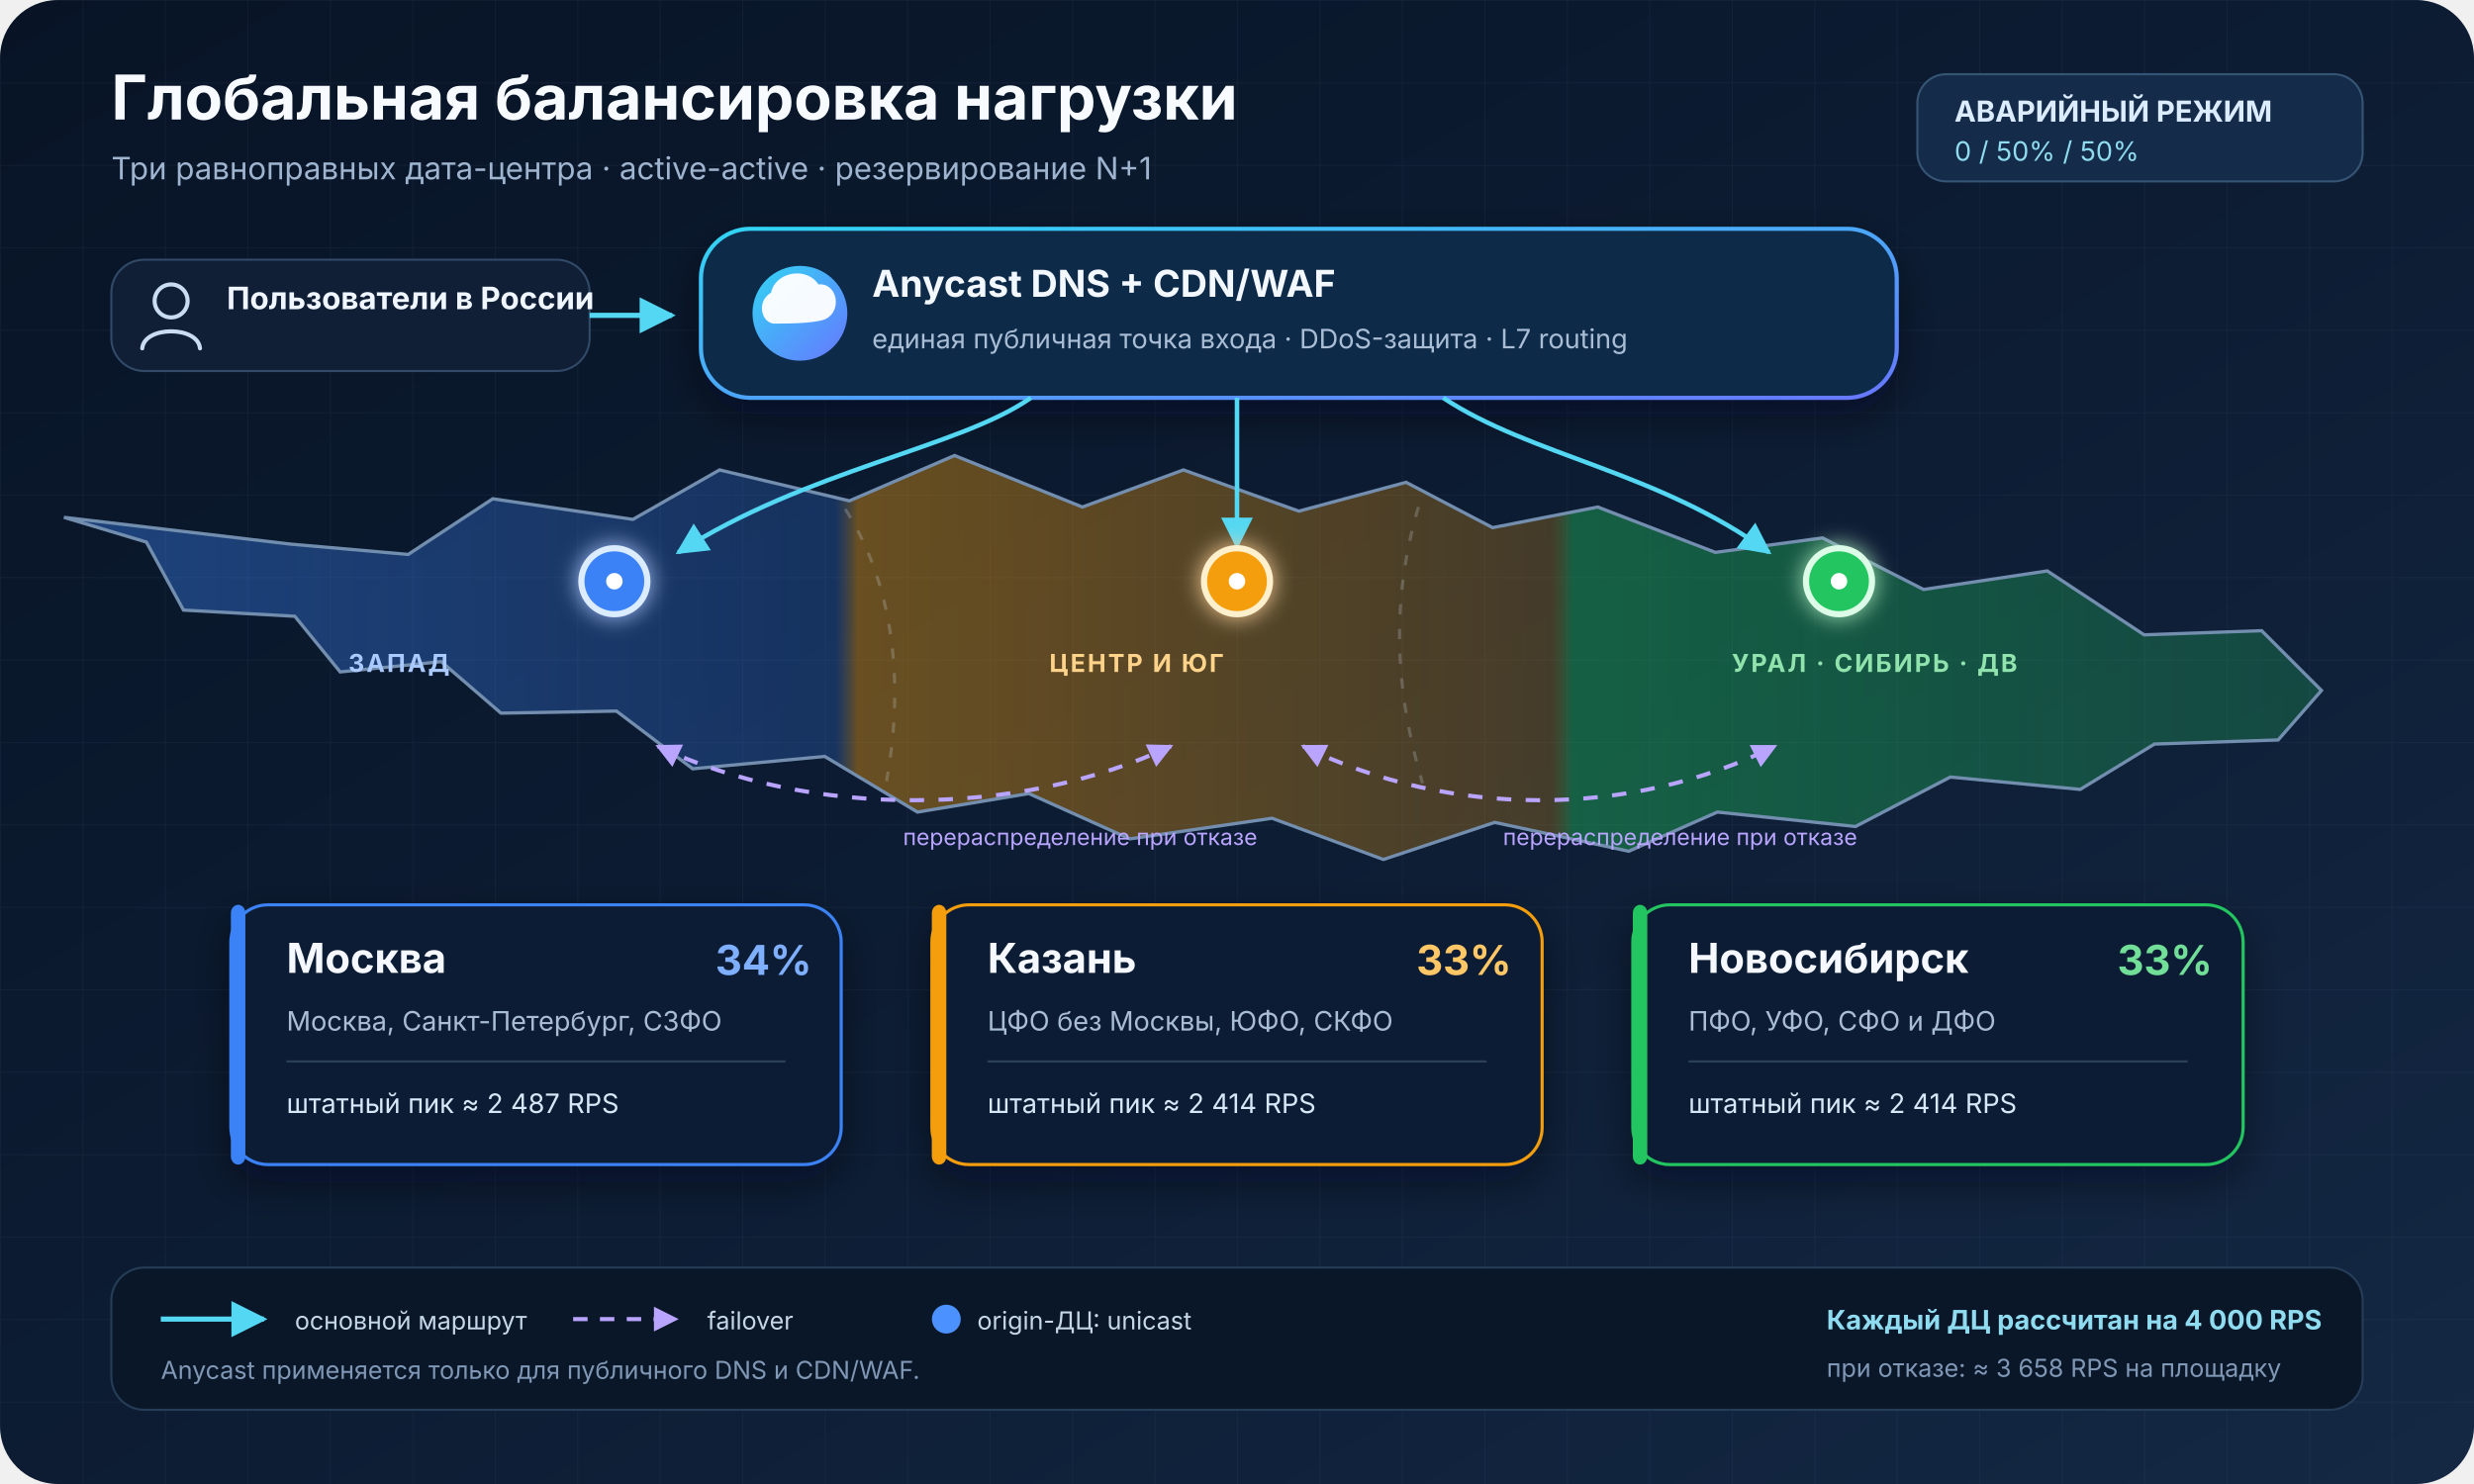
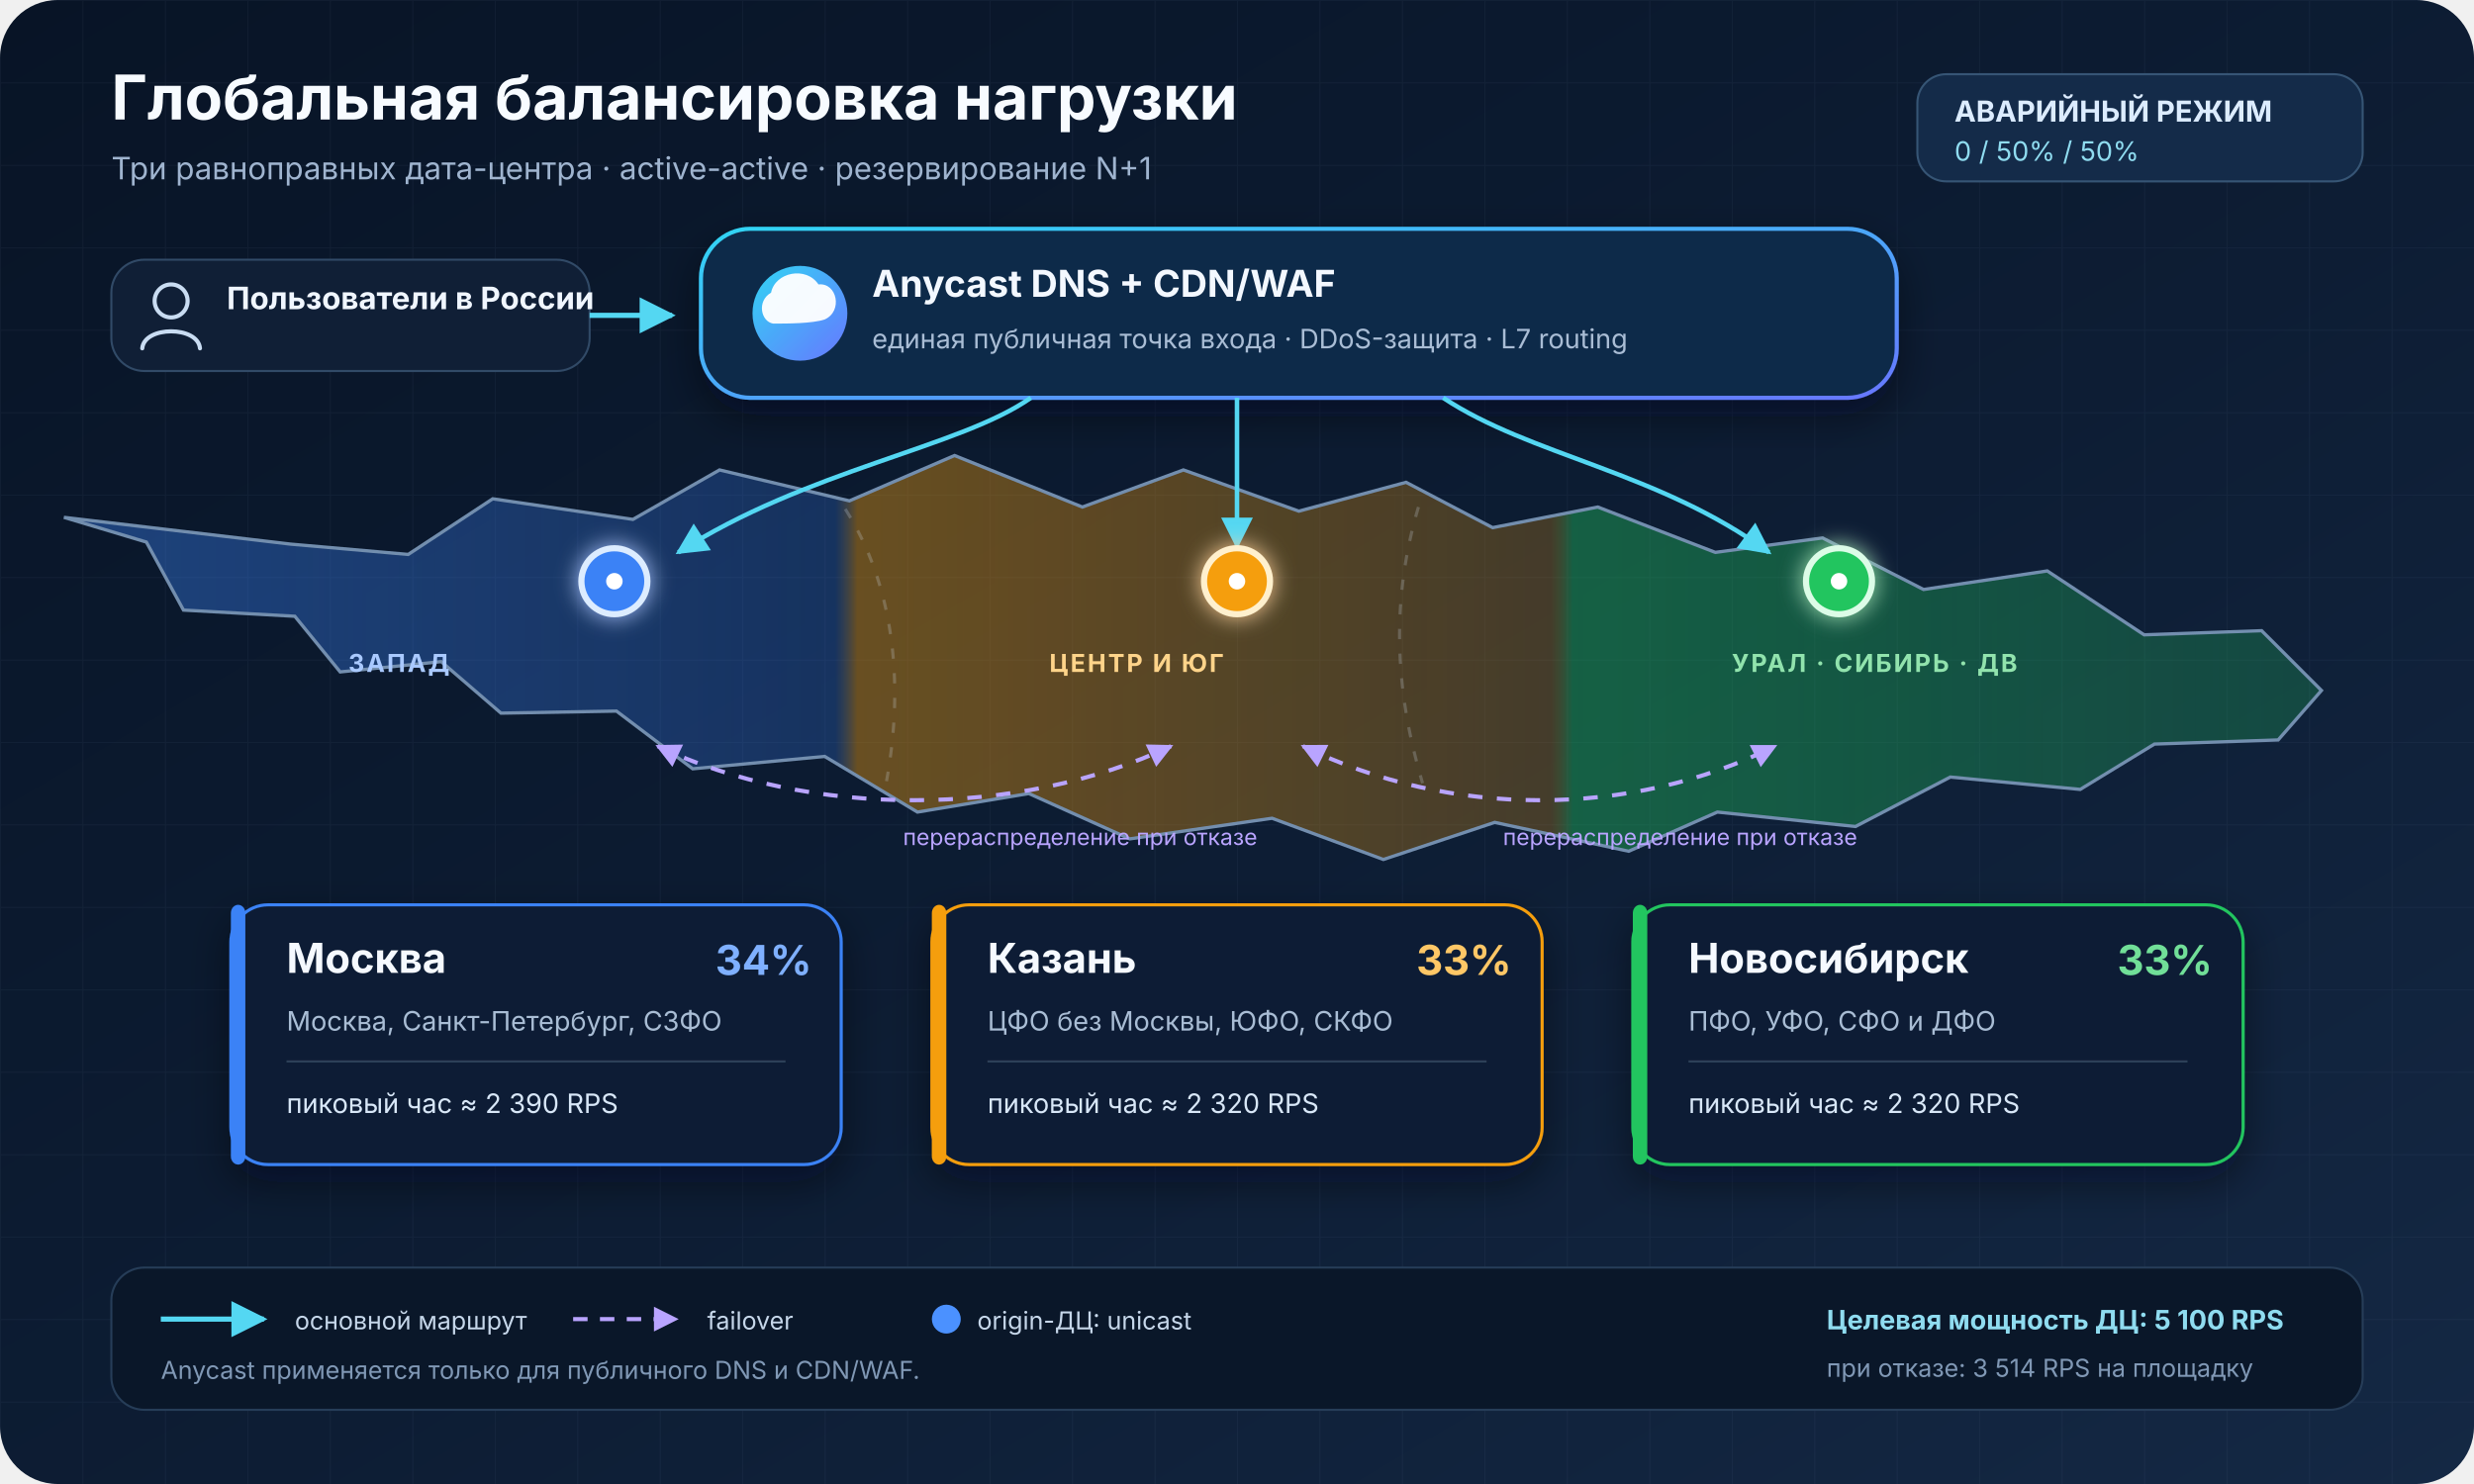
<svg xmlns="http://www.w3.org/2000/svg" width="1200" height="720" viewBox="0 0 1200 720" role="img" aria-labelledby="title desc">
  <defs>
    <linearGradient id="background" x1="0" y1="0" x2="1" y2="1">
      <stop offset="0" stop-color="#081426" />
      <stop offset="0.55" stop-color="#0d1d34" />
      <stop offset="1" stop-color="#142844" />
    </linearGradient>
    <linearGradient id="edgeGradient" x1="0" y1="0" x2="1" y2="1">
      <stop offset="0" stop-color="#31d5f4" />
      <stop offset="1" stop-color="#6777ff" />
    </linearGradient>
    <linearGradient id="mapGradient" x1="0" y1="0" x2="1" y2="0">
      <stop offset="0" stop-color="#3b82f6" stop-opacity=".42" />
      <stop offset=".34" stop-color="#3b82f6" stop-opacity=".25" />
      <stop offset=".35" stop-color="#f59e0b" stop-opacity=".42" />
      <stop offset=".66" stop-color="#f59e0b" stop-opacity=".25" />
      <stop offset=".67" stop-color="#22c55e" stop-opacity=".42" />
      <stop offset="1" stop-color="#22c55e" stop-opacity=".25" />
    </linearGradient>
    <pattern id="grid" width="40" height="40" patternUnits="userSpaceOnUse">
      <path d="M40 0H0V40" fill="none" stroke="#9bb3d1" stroke-opacity=".055" stroke-width="1" />
    </pattern>
    <filter id="shadow" x="-30%" y="-30%" width="160%" height="160%">
      <feDropShadow dx="0" dy="8" stdDeviation="10" flood-color="#020817" flood-opacity=".45" />
    </filter>
    <filter id="glow" x="-80%" y="-80%" width="260%" height="260%">
      <feGaussianBlur stdDeviation="5" result="blur" />
      <feMerge>
        <feMergeNode in="blur" />
        <feMergeNode in="SourceGraphic" />
      </feMerge>
    </filter>
    <marker id="arrowCyan" viewBox="0 0 10 10" refX="9" refY="5" markerWidth="7" markerHeight="7" orient="auto-start-reverse">
      <path d="M0 0L10 5L0 10Z" fill="#54d7f2" />
    </marker>
    <marker id="arrowFail" viewBox="0 0 10 10" refX="9" refY="5" markerWidth="6" markerHeight="6" orient="auto-start-reverse">
      <path d="M0 0L10 5L0 10Z" fill="#b9a4ff" />
    </marker>
  </defs>
  <rect width="1200" height="720" rx="28" fill="url(#background)" />
  <rect width="1200" height="720" rx="28" fill="url(#grid)" />
  <g font-family="Inter, Arial, sans-serif">
    <text x="54" y="58" fill="#f7fbff" font-size="30" font-weight="700">Глобальная балансировка нагрузки</text>
    <text x="54" y="87" fill="#9fb4cf" font-size="15">Три равноправных дата-центра · active-active · резервирование N+1</text>
    <g transform="translate(930 36)">
      <rect width="216" height="52" rx="14" fill="#142b49" stroke="#365575" />
      <text x="18" y="23" fill="#dcecff" font-size="14" font-weight="700">АВАРИЙНЫЙ РЕЖИМ</text>
      <text x="18" y="42" fill="#8fdcf0" font-size="13">0 / 50% / 50%</text>
    </g>
    <g filter="url(#shadow)">
      <rect x="340" y="111" width="580" height="82" rx="24" fill="#102b4a" stroke="url(#edgeGradient)" stroke-width="2" />
      <circle cx="388" cy="152" r="23" fill="url(#edgeGradient)" />
      <path d="M375 157c-6-1-8-11-1-15 2-10 17-13 23-4 9-1 12 13 3 17-6 2-18 2-25 2Z" fill="#fff" opacity=".95" />
      <text x="423" y="144" fill="#f3f8ff" font-size="18" font-weight="700">Anycast DNS + CDN/WAF</text>
      <text x="423" y="169" fill="#a9bdd5" font-size="13">единая публичная точка входа · DDoS-защита · L7 routing</text>
    </g>
    <g transform="translate(54 126)">
      <rect width="232" height="54" rx="16" fill="#101f36" stroke="#314a67" />
      <circle cx="29" cy="20" r="8" fill="none" stroke="#c9dcf2" stroke-width="2" />
      <path d="M15 43c1-11 27-11 28 0" fill="none" stroke="#c9dcf2" stroke-width="2" stroke-linecap="round" />
      <text x="56" y="24" fill="#f0f6ff" font-size="15" font-weight="700">Пользователи в России</text>
    </g>
    <path d="M286 153H326" fill="none" stroke="#54d7f2" stroke-width="2.5" marker-end="url(#arrowCyan)" />
    <path d="M141 264l57 5 41-27 68 10 42-24 63 15 51-22 62 25 49-18 56 20 52-14 42 22 51-10 57 22 52-7 49 25 60-9 47 31 57-2 29 29-21 24-60 2-36 22-63-6-46 24-67-7-43 19-65-14-54 18-54-20-69 10-49-22-54 9-45-27-64 6-37-28-56 1-29-25-49 5-22-27-54-3-18-33-40-12Z" fill="url(#mapGradient)" stroke="#7894b5" stroke-width="1.6" opacity=".95" />
    <path d="M410 247c23 36 29 83 20 132M688 246c-13 44-12 87 2 134" fill="none" stroke="#d7e5f5" stroke-opacity=".22" stroke-width="1.5" stroke-dasharray="5 7" />
    <text x="169" y="326" fill="#a9c9ff" font-size="12" font-weight="700" letter-spacing="1">ЗАПАД</text>
    <text x="509" y="326" fill="#ffd48a" font-size="12" font-weight="700" letter-spacing="1">ЦЕНТР И ЮГ</text>
    <text x="840" y="326" fill="#91e3ad" font-size="12" font-weight="700" letter-spacing="1">УРАЛ · СИБИРЬ · ДВ</text>
    <path d="M500 193C466 217 391 228 329 268" fill="none" stroke="#54d7f2" stroke-width="2.2" marker-end="url(#arrowCyan)" />
    <path d="M600 193V265" fill="none" stroke="#54d7f2" stroke-width="2.2" marker-end="url(#arrowCyan)" />
    <path d="M700 193c42 28 105 36 158 75" fill="none" stroke="#54d7f2" stroke-width="2.2" marker-end="url(#arrowCyan)" />
    <g transform="translate(298 282)" filter="url(#glow)">
      <circle r="16" fill="#3b82f6" stroke="#dcecff" stroke-width="3" />
      <circle r="4" fill="#fff" />
    </g>
    <g transform="translate(600 282)" filter="url(#glow)">
      <circle r="16" fill="#f59e0b" stroke="#fff0cd" stroke-width="3" />
      <circle r="4" fill="#fff" />
    </g>
    <g transform="translate(892 282)" filter="url(#glow)">
      <circle r="16" fill="#22c55e" stroke="#dcfce7" stroke-width="3" />
      <circle r="4" fill="#fff" />
    </g>
    <path d="M319 362C392 397 494 397 568 362" fill="none" stroke="#b9a4ff" stroke-width="2" stroke-dasharray="7 7" marker-start="url(#arrowFail)" marker-end="url(#arrowFail)" />
    <path d="M632 362c71 35 159 35 229 0" fill="none" stroke="#b9a4ff" stroke-width="2" stroke-dasharray="7 7" marker-start="url(#arrowFail)" marker-end="url(#arrowFail)" />
    <text x="438" y="410" fill="#b9a4ff" font-size="11">перераспределение при отказе</text>
    <text x="729" y="410" fill="#b9a4ff" font-size="11">перераспределение при отказе</text>
    <g transform="translate(112 439)" filter="url(#shadow)">
      <rect width="296" height="126" rx="18" fill="#101f36" stroke="#3b82f6" stroke-width="1.5" />
      <rect width="7" height="126" rx="4" fill="#3b82f6" />
      <text x="27" y="33" fill="#f5f9ff" font-size="20" font-weight="700">Москва</text>
      <text x="235" y="34" fill="#7fb0ff" font-size="20" font-weight="700">34%</text>
      <text x="27" y="61" fill="#a9bdd5" font-size="13">Москва, Санкт-Петербург, СЗФО</text>
      <line x1="27" y1="76" x2="269" y2="76" stroke="#2d4059" />
-       <text x="27" y="101" fill="#d8e7f8" font-size="13">штатный пик ≈ 2 487 RPS</text>
+       <text x="27" y="101" fill="#d8e7f8" font-size="13">пиковый час ≈ 2 390 RPS</text>
    </g>
    <g transform="translate(452 439)" filter="url(#shadow)">
      <rect width="296" height="126" rx="18" fill="#101f36" stroke="#f59e0b" stroke-width="1.5" />
      <rect width="7" height="126" rx="4" fill="#f59e0b" />
      <text x="27" y="33" fill="#f5f9ff" font-size="20" font-weight="700">Казань</text>
      <text x="235" y="34" fill="#ffc766" font-size="20" font-weight="700">33%</text>
      <text x="27" y="61" fill="#a9bdd5" font-size="13">ЦФО без Москвы, ЮФО, СКФО</text>
      <line x1="27" y1="76" x2="269" y2="76" stroke="#2d4059" />
-       <text x="27" y="101" fill="#d8e7f8" font-size="13">штатный пик ≈ 2 414 RPS</text>
+       <text x="27" y="101" fill="#d8e7f8" font-size="13">пиковый час ≈ 2 320 RPS</text>
    </g>
    <g transform="translate(792 439)" filter="url(#shadow)">
      <rect width="296" height="126" rx="18" fill="#101f36" stroke="#22c55e" stroke-width="1.5" />
      <rect width="7" height="126" rx="4" fill="#22c55e" />
      <text x="27" y="33" fill="#f5f9ff" font-size="20" font-weight="700">Новосибирск</text>
      <text x="235" y="34" fill="#71df98" font-size="20" font-weight="700">33%</text>
      <text x="27" y="61" fill="#a9bdd5" font-size="13">ПФО, УФО, СФО и ДФО</text>
      <line x1="27" y1="76" x2="269" y2="76" stroke="#2d4059" />
-       <text x="27" y="101" fill="#d8e7f8" font-size="13">штатный пик ≈ 2 414 RPS</text>
+       <text x="27" y="101" fill="#d8e7f8" font-size="13">пиковый час ≈ 2 320 RPS</text>
    </g>
    <g transform="translate(54 615)">
      <rect width="1092" height="69" rx="16" fill="#0a1729" stroke="#263d58" />
      <line x1="24" y1="25" x2="74" y2="25" stroke="#54d7f2" stroke-width="2.5" marker-end="url(#arrowCyan)" />
      <text x="89" y="30" fill="#c6d7ea" font-size="12">основной маршрут</text>
      <line x1="224" y1="25" x2="274" y2="25" stroke="#b9a4ff" stroke-width="2" stroke-dasharray="7 6" marker-end="url(#arrowFail)" />
      <text x="289" y="30" fill="#c6d7ea" font-size="12">failover</text>
      <circle cx="405" cy="25" r="7" fill="#4b91ff" />
      <text x="420" y="30" fill="#c6d7ea" font-size="12">origin-ДЦ: unicast</text>
      <text x="24" y="54" fill="#8098b5" font-size="12">Anycast применяется только для публичного DNS и CDN/WAF.</text>
-       <text x="832" y="30" fill="#8fdcf0" font-size="13" font-weight="700">Каждый ДЦ рассчитан на 4 000 RPS</text>
-       <text x="832" y="53" fill="#8098b5" font-size="12">при отказе: ≈ 3 658 RPS на площадку</text>
+       <text x="832" y="30" fill="#8fdcf0" font-size="13" font-weight="700">Целевая мощность ДЦ: 5 100 RPS</text>
+       <text x="832" y="53" fill="#8098b5" font-size="12">при отказе: 3 514 RPS на площадку</text>
    </g>
  </g>
</svg>
